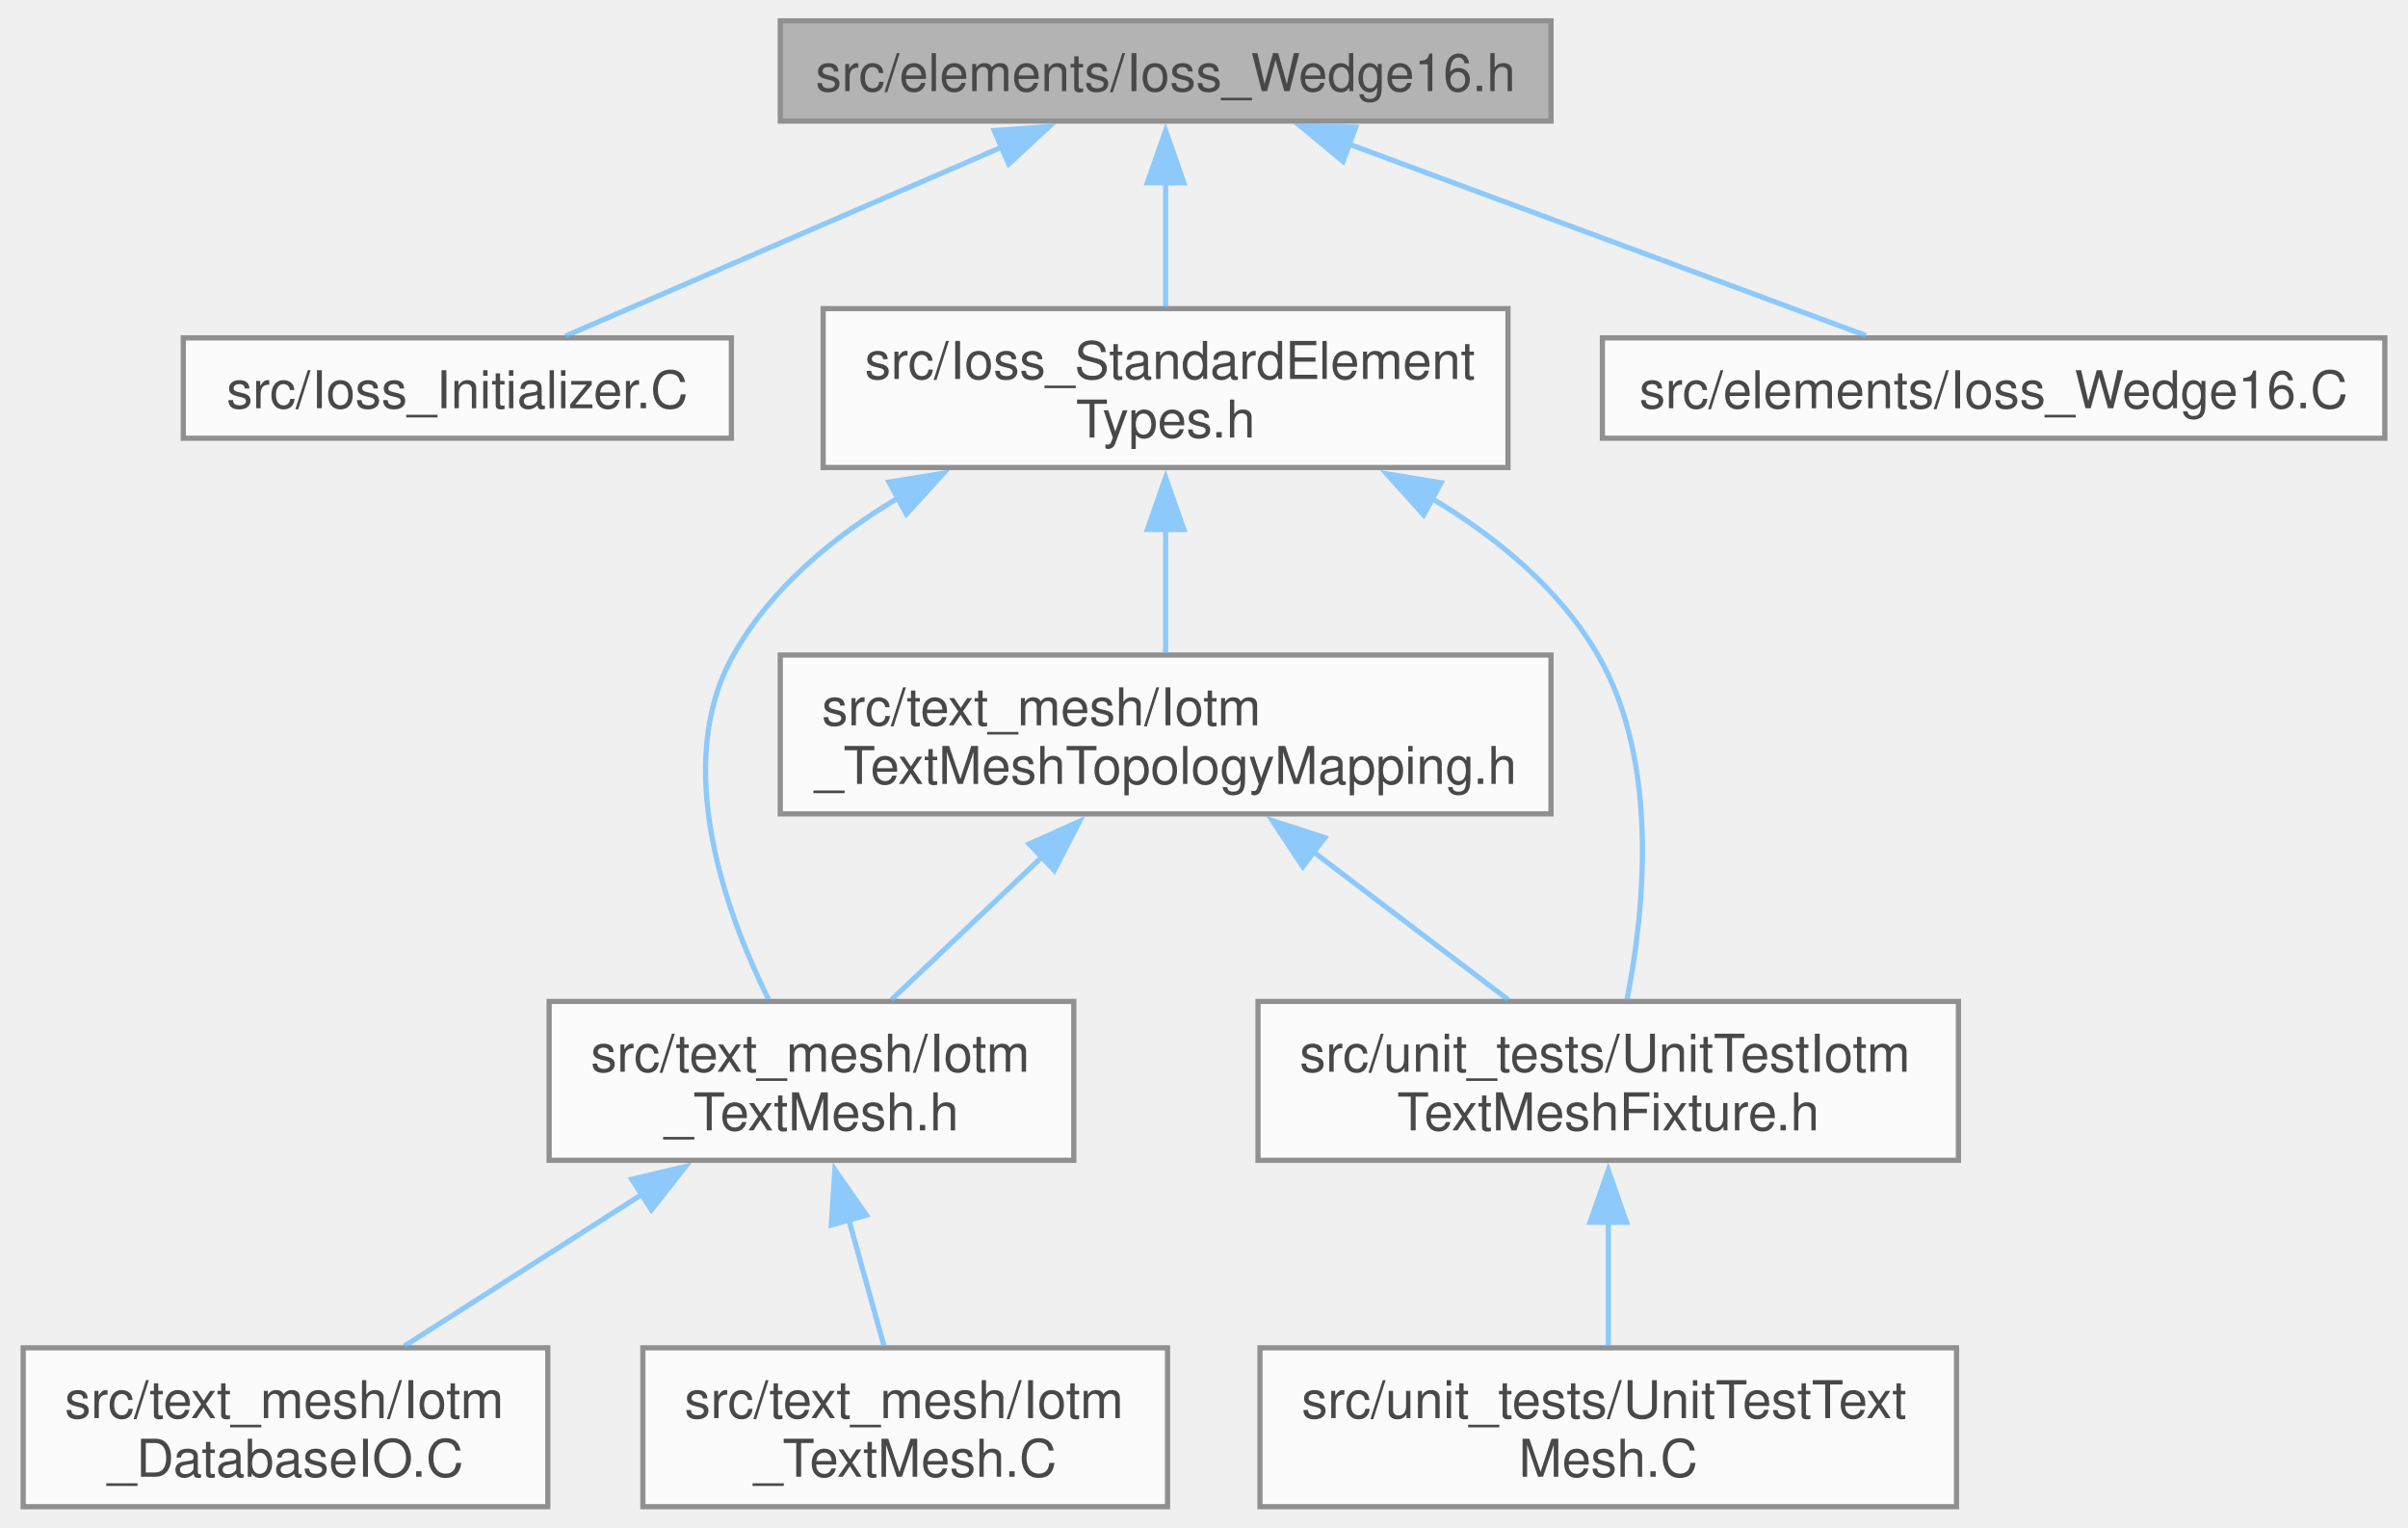
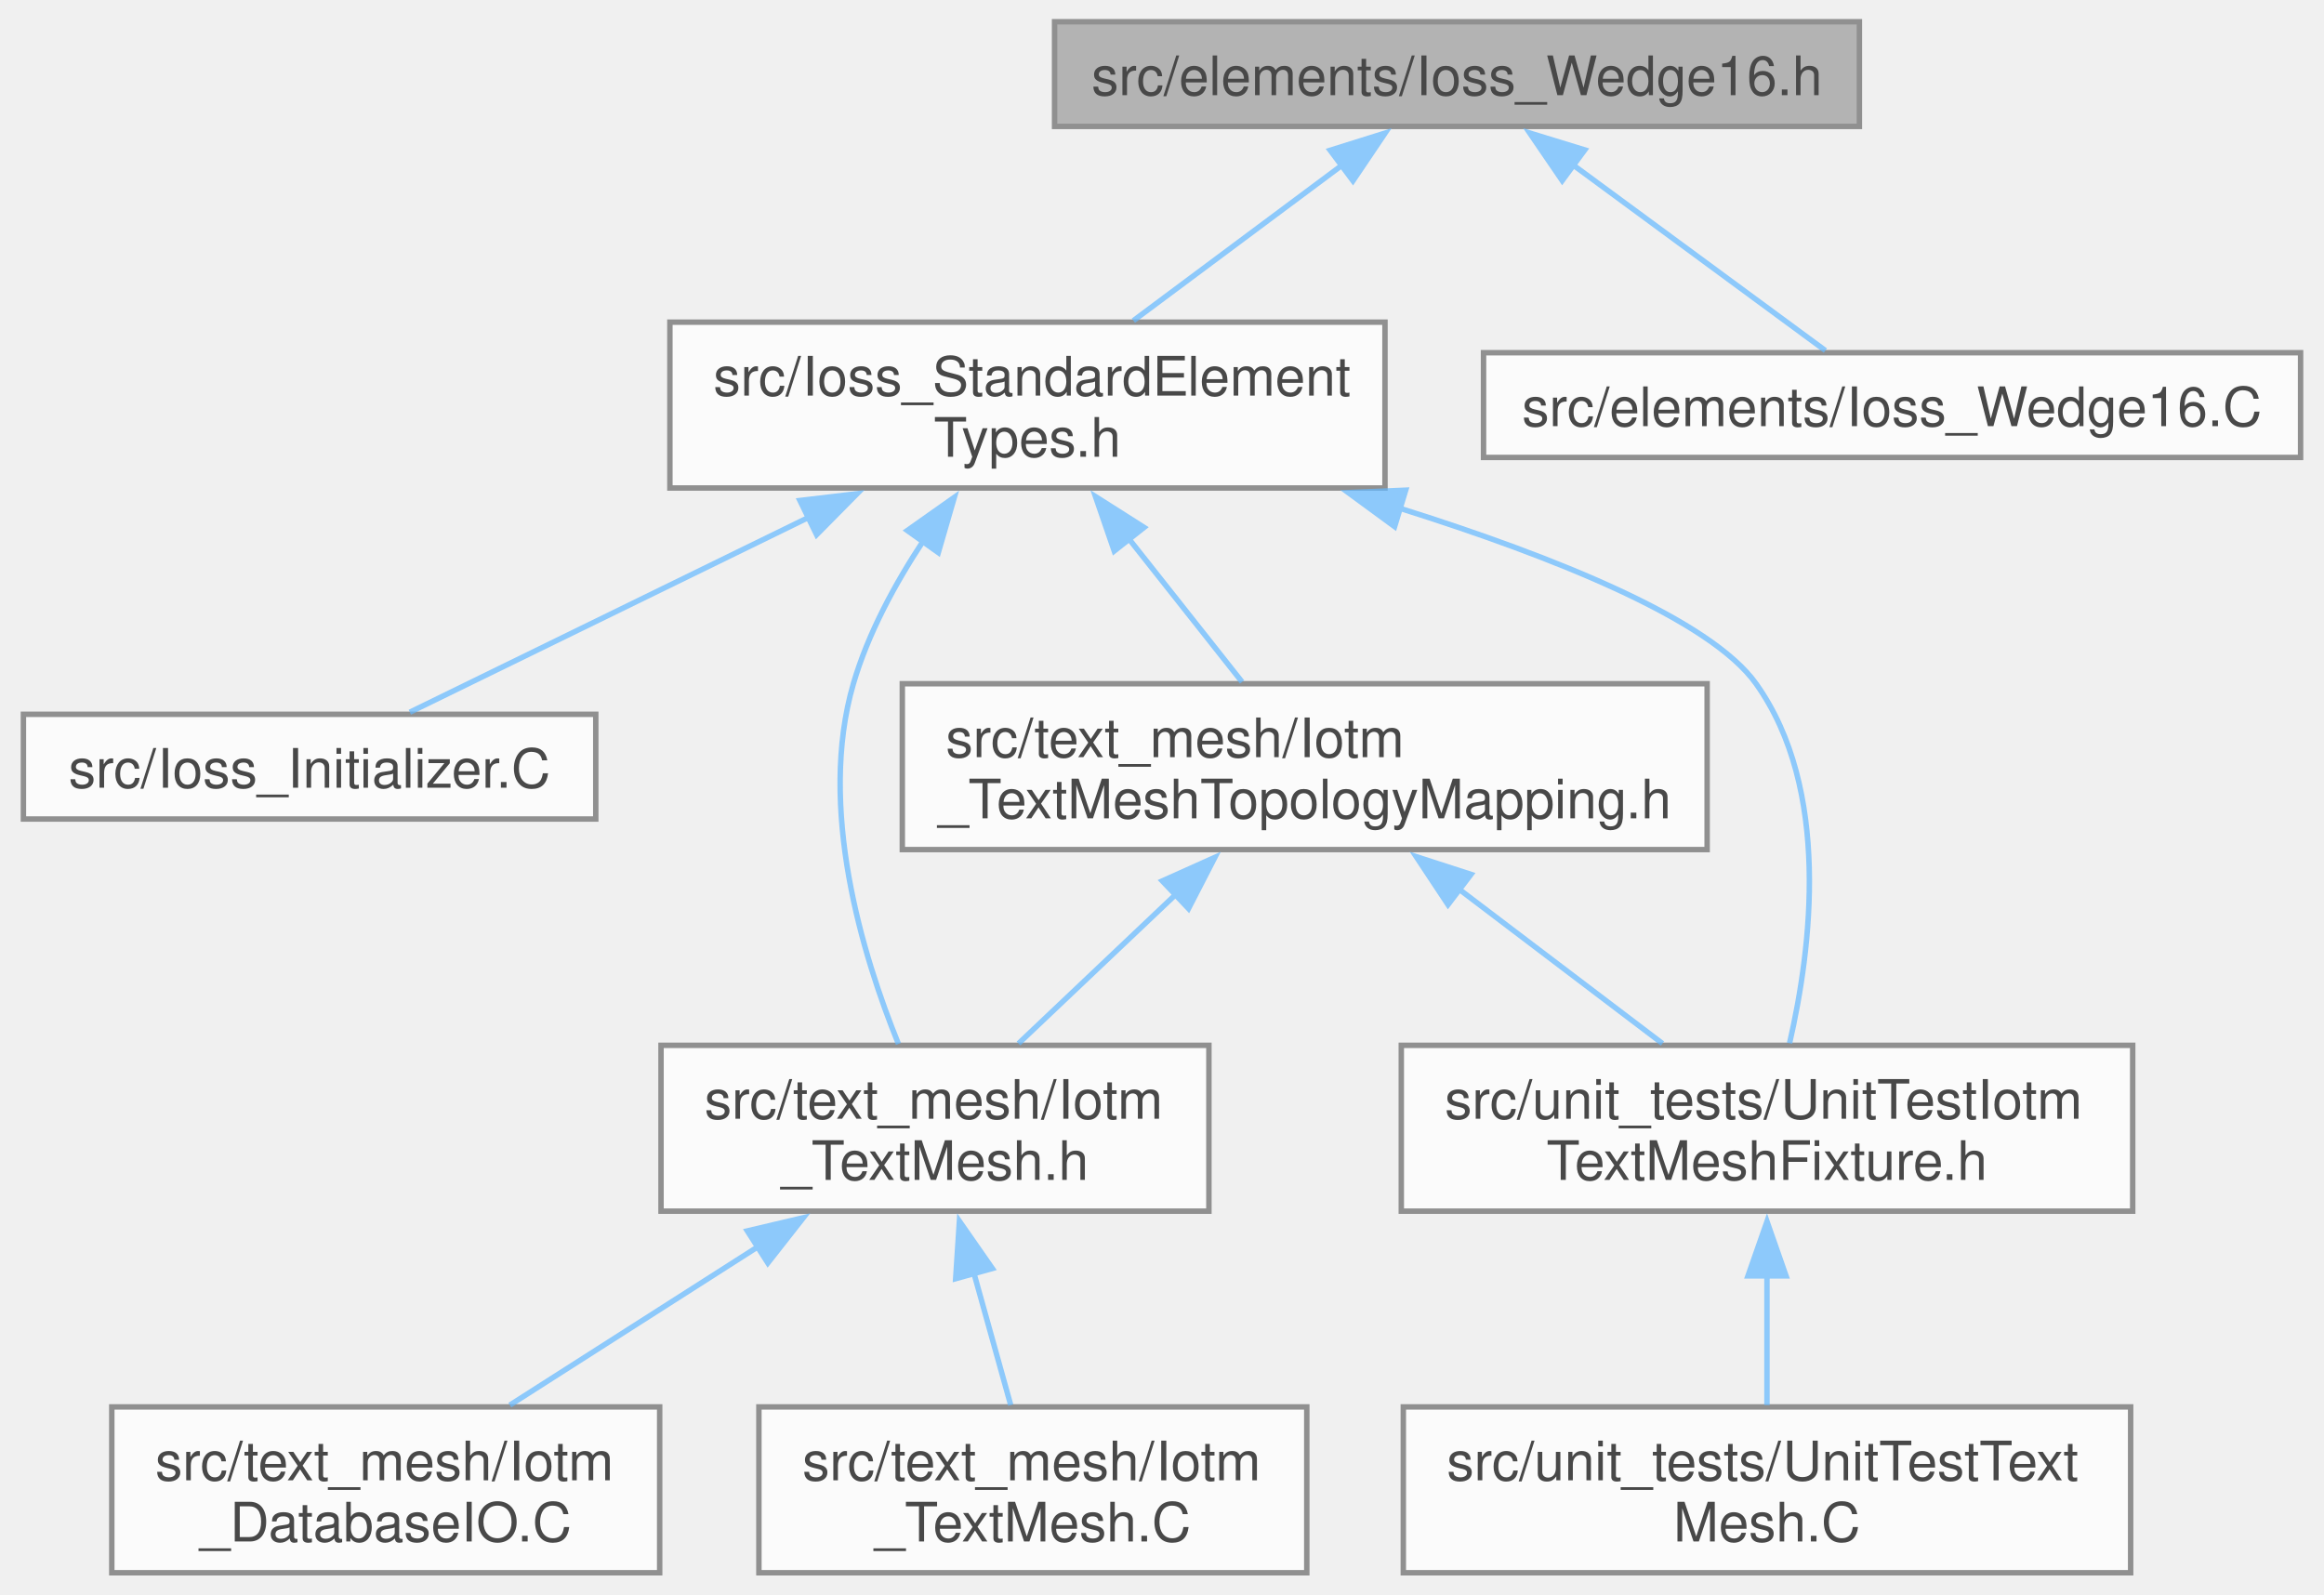
- <svg xmlns="http://www.w3.org/2000/svg" xmlns:xlink="http://www.w3.org/1999/xlink" width="462pt" height="293pt" viewBox="0.00 0.00 461.50 293.25">
+ <svg xmlns="http://www.w3.org/2000/svg" xmlns:xlink="http://www.w3.org/1999/xlink" width="427pt" height="293pt" viewBox="0.00 0.00 426.75 293.25">
  <svg id="main" version="1.1" xml:space="preserve">
    <style type="text/css">
.node, .edge {opacity: 0.7;}
.node.selected, .edge.selected {opacity: 1;}
.edge:hover path { stroke: red; }
.edge:hover polygon { stroke: red; fill: red; }
</style>
    <svg id="graph" class="graph">
      <g id="graph0" class="graph" transform="scale(1 1) rotate(0) translate(4 289.25)">
        <g id="Node000001" class="node">
          <g id="a_Node000001">
            <a xlink:title=" ">
-               <polygon fill="#999999" stroke="#666666" points="293.38,-285.25 145.38,-285.25 145.38,-266 293.38,-266 293.38,-285.25" />
-               <text text-anchor="middle" x="219.38" y="-271.75" font-family="Helvetica,sans-Serif" font-size="10.00">src/elements/Ioss_Wedge16.h</text>
+               <polygon fill="#999999" stroke="#666666" points="337.62,-285.25 189.62,-285.25 189.62,-266 337.62,-266 337.62,-285.25" />
+               <text text-anchor="middle" x="263.62" y="-271.75" font-family="Helvetica,sans-Serif" font-size="10.00">src/elements/Ioss_Wedge16.h</text>
            </a>
          </g>
        </g>
        <g id="Node000002" class="node">
          <g id="a_Node000002">
-             <a xlink:href="Ioss__Initializer_8C.html" target="_top" xlink:title=" ">
-               <polygon fill="white" stroke="#666666" points="136,-224.38 30.75,-224.38 30.75,-205.12 136,-205.12 136,-224.38" />
-               <text text-anchor="middle" x="83.38" y="-210.88" font-family="Helvetica,sans-Serif" font-size="10.00">src/Ioss_Initializer.C</text>
+             <a xlink:href="Ioss__StandardElementTypes_8h.html" target="_top" xlink:title=" ">
+               <polygon fill="white" stroke="#666666" points="250.38,-230 118.88,-230 118.88,-199.5 250.38,-199.5 250.38,-230" />
+               <text text-anchor="start" x="126.88" y="-216.5" font-family="Helvetica,sans-Serif" font-size="10.00">src/Ioss_StandardElement</text>
+               <text text-anchor="middle" x="184.62" y="-205.25" font-family="Helvetica,sans-Serif" font-size="10.00">Types.h</text>
            </a>
          </g>
        </g>
        <g id="edge1_Node000001_Node000002" class="edge">
          <g id="a_edge1_Node000001_Node000002">
            <a xlink:title=" ">
-               <path fill="none" stroke="#63b8ff" d="M188.06,-261.07C162.29,-249.91 126.48,-234.41 104.13,-224.73" />
-               <polygon fill="#63b8ff" stroke="#63b8ff" points="186.47,-264.19 197.03,-264.95 189.25,-257.77 186.47,-264.19" />
-             </a>
-           </g>
-         </g>
-         <g id="Node000003" class="node">
-           <g id="a_Node000003">
-             <a xlink:href="Ioss__StandardElementTypes_8h.html" target="_top" xlink:title=" ">
-               <polygon fill="white" stroke="#666666" points="285.12,-230 153.62,-230 153.62,-199.5 285.12,-199.5 285.12,-230" />
-               <text text-anchor="start" x="161.62" y="-216.5" font-family="Helvetica,sans-Serif" font-size="10.00">src/Ioss_StandardElement</text>
-               <text text-anchor="middle" x="219.38" y="-205.25" font-family="Helvetica,sans-Serif" font-size="10.00">Types.h</text>
-             </a>
-           </g>
-         </g>
-         <g id="edge2_Node000001_Node000003" class="edge">
-           <g id="a_edge2_Node000001_Node000003">
-             <a xlink:title=" ">
-               <path fill="none" stroke="#63b8ff" d="M219.38,-254.42C219.38,-246.49 219.38,-237.56 219.38,-230.28" />
-               <polygon fill="#63b8ff" stroke="#63b8ff" points="215.88,-254.17 219.38,-264.17 222.88,-254.17 215.88,-254.17" />
+               <path fill="none" stroke="#63b8ff" d="M242.42,-258.82C230.51,-249.95 215.75,-238.94 204.12,-230.28" />
+               <polygon fill="#63b8ff" stroke="#63b8ff" points="240.3,-261.61 250.41,-264.78 244.49,-256 240.3,-261.61" />
            </a>
          </g>
        </g>
        <g id="Node000010" class="node">
          <g id="a_Node000010">
            <a xlink:href="Ioss__Wedge16_8C.html" target="_top" xlink:title=" ">
-               <polygon fill="white" stroke="#666666" points="453.5,-224.38 303.25,-224.38 303.25,-205.12 453.5,-205.12 453.5,-224.38" />
-               <text text-anchor="middle" x="378.38" y="-210.88" font-family="Helvetica,sans-Serif" font-size="10.00">src/elements/Ioss_Wedge16.C</text>
+               <polygon fill="white" stroke="#666666" points="418.75,-224.38 268.5,-224.38 268.5,-205.12 418.75,-205.12 418.75,-224.38" />
+               <text text-anchor="middle" x="343.62" y="-210.88" font-family="Helvetica,sans-Serif" font-size="10.00">src/elements/Ioss_Wedge16.C</text>
            </a>
          </g>
        </g>
        <g id="edge11_Node000001_Node000010" class="edge">
          <g id="a_edge11_Node000001_Node000010">
            <a xlink:title=" ">
-               <path fill="none" stroke="#63b8ff" d="M254.35,-261.67C284.49,-250.51 327.23,-234.69 353.85,-224.83" />
-               <polygon fill="#63b8ff" stroke="#63b8ff" points="253.45,-258.27 245.29,-265.03 255.88,-264.84 253.45,-258.27" />
+               <path fill="none" stroke="#63b8ff" d="M284.77,-259.06C299.63,-248.13 318.98,-233.89 331.36,-224.78" />
+               <polygon fill="#63b8ff" stroke="#63b8ff" points="282.97,-256.04 276.99,-264.79 287.12,-261.68 282.97,-256.04" />
+             </a>
+           </g>
+         </g>
+         <g id="Node000003" class="node">
+           <g id="a_Node000003">
+             <a xlink:href="Ioss__Initializer_8C.html" target="_top" xlink:title=" ">
+               <polygon fill="white" stroke="#666666" points="105.25,-157.88 0,-157.88 0,-138.62 105.25,-138.62 105.25,-157.88" />
+               <text text-anchor="middle" x="52.62" y="-144.38" font-family="Helvetica,sans-Serif" font-size="10.00">src/Ioss_Initializer.C</text>
+             </a>
+           </g>
+         </g>
+         <g id="edge2_Node000002_Node000003" class="edge">
+           <g id="a_edge2_Node000002_Node000003">
+             <a xlink:title=" ">
+               <path fill="none" stroke="#63b8ff" d="M144.59,-194.19C120.13,-182.24 90.02,-167.52 71.06,-158.26" />
+               <polygon fill="#63b8ff" stroke="#63b8ff" points="142.79,-197.2 153.31,-198.45 145.86,-190.91 142.79,-197.2" />
            </a>
          </g>
        </g>
        <g id="Node000004" class="node">
          <g id="a_Node000004">
            <a xlink:href="Iotm__TextMesh_8h.html" target="_top" xlink:title=" ">
-               <polygon fill="white" stroke="#666666" points="201.75,-97 101,-97 101,-66.5 201.75,-66.5 201.75,-97" />
-               <text text-anchor="start" x="109" y="-83.5" font-family="Helvetica,sans-Serif" font-size="10.00">src/text_mesh/Iotm</text>
-               <text text-anchor="middle" x="151.38" y="-72.25" font-family="Helvetica,sans-Serif" font-size="10.00">_TextMesh.h</text>
+               <polygon fill="white" stroke="#666666" points="218,-97 117.25,-97 117.25,-66.5 218,-66.5 218,-97" />
+               <text text-anchor="start" x="125.25" y="-83.5" font-family="Helvetica,sans-Serif" font-size="10.00">src/text_mesh/Iotm</text>
+               <text text-anchor="middle" x="167.62" y="-72.25" font-family="Helvetica,sans-Serif" font-size="10.00">_TextMesh.h</text>
            </a>
          </g>
        </g>
-         <g id="edge3_Node000003_Node000004" class="edge">
-           <g id="a_edge3_Node000003_Node000004">
+         <g id="edge3_Node000002_Node000004" class="edge">
+           <g id="a_edge3_Node000002_Node000004">
            <a xlink:title=" ">
-               <path fill="none" stroke="#63b8ff" d="M168.31,-193.83C155.64,-186.31 143.62,-176.36 136.38,-163.5 124.61,-142.63 134.75,-114.38 143.11,-97.42" />
-               <polygon fill="#63b8ff" stroke="#63b8ff" points="166.27,-196.7 176.73,-198.39 169.6,-190.55 166.27,-196.7" />
+               <path fill="none" stroke="#63b8ff" d="M165.47,-189.76C160.25,-181.85 155.31,-172.72 152.62,-163.5 146,-140.78 154.28,-113.57 160.91,-97.25" />
+               <polygon fill="#63b8ff" stroke="#63b8ff" points="162.54,-191.68 171.19,-197.79 168.24,-187.62 162.54,-191.68" />
            </a>
          </g>
        </g>
        <g id="Node000007" class="node">
          <g id="a_Node000007">
            <a xlink:href="Iotm__TextMeshTopologyMapping_8h.html" target="_top" xlink:title=" ">
-               <polygon fill="white" stroke="#666666" points="293.38,-163.5 145.38,-163.5 145.38,-133 293.38,-133 293.38,-163.5" />
-               <text text-anchor="start" x="153.38" y="-150" font-family="Helvetica,sans-Serif" font-size="10.00">src/text_mesh/Iotm</text>
-               <text text-anchor="middle" x="219.38" y="-138.75" font-family="Helvetica,sans-Serif" font-size="10.00">_TextMeshTopologyMapping.h</text>
+               <polygon fill="white" stroke="#666666" points="309.62,-163.5 161.62,-163.5 161.62,-133 309.62,-133 309.62,-163.5" />
+               <text text-anchor="start" x="169.62" y="-150" font-family="Helvetica,sans-Serif" font-size="10.00">src/text_mesh/Iotm</text>
+               <text text-anchor="middle" x="235.62" y="-138.75" font-family="Helvetica,sans-Serif" font-size="10.00">_TextMeshTopologyMapping.h</text>
            </a>
          </g>
        </g>
-         <g id="edge6_Node000003_Node000007" class="edge">
-           <g id="a_edge6_Node000003_Node000007">
+         <g id="edge6_Node000002_Node000007" class="edge">
+           <g id="a_edge6_Node000002_Node000007">
            <a xlink:title=" ">
-               <path fill="none" stroke="#63b8ff" d="M219.38,-187.81C219.38,-179.64 219.38,-170.91 219.38,-163.83" />
-               <polygon fill="#63b8ff" stroke="#63b8ff" points="215.88,-187.6 219.38,-197.6 222.88,-187.6 215.88,-187.6" />
+               <path fill="none" stroke="#63b8ff" d="M203.13,-190.35C210.14,-181.48 217.91,-171.65 224.1,-163.83" />
+               <polygon fill="#63b8ff" stroke="#63b8ff" points="200.59,-187.91 197.14,-197.93 206.08,-192.25 200.59,-187.91" />
            </a>
          </g>
        </g>
        <g id="Node000008" class="node">
          <g id="a_Node000008">
            <a xlink:href="UnitTestIotmTextMeshFixture_8h.html" target="_top" xlink:title=" ">
-               <polygon fill="white" stroke="#666666" points="371.62,-97 237.12,-97 237.12,-66.5 371.62,-66.5 371.62,-97" />
-               <text text-anchor="start" x="245.12" y="-83.5" font-family="Helvetica,sans-Serif" font-size="10.00">src/unit_tests/UnitTestIotm</text>
-               <text text-anchor="middle" x="304.38" y="-72.25" font-family="Helvetica,sans-Serif" font-size="10.00">TextMeshFixture.h</text>
+               <polygon fill="white" stroke="#666666" points="387.88,-97 253.38,-97 253.38,-66.5 387.88,-66.5 387.88,-97" />
+               <text text-anchor="start" x="261.38" y="-83.5" font-family="Helvetica,sans-Serif" font-size="10.00">src/unit_tests/UnitTestIotm</text>
+               <text text-anchor="middle" x="320.62" y="-72.25" font-family="Helvetica,sans-Serif" font-size="10.00">TextMeshFixture.h</text>
            </a>
          </g>
        </g>
-         <g id="edge10_Node000003_Node000008" class="edge">
-           <g id="a_edge10_Node000003_Node000008">
+         <g id="edge10_Node000002_Node000008" class="edge">
+           <g id="a_edge10_Node000002_Node000008">
            <a xlink:title=" ">
-               <path fill="none" stroke="#63b8ff" d="M270.61,-193.49C283.14,-186 295.04,-176.15 302.38,-163.5 314.27,-143 311.33,-114.37 307.96,-97.29" />
-               <polygon fill="#63b8ff" stroke="#63b8ff" points="268.93,-190.41 261.83,-198.28 272.28,-196.56 268.93,-190.41" />
+               <path fill="none" stroke="#63b8ff" d="M253.08,-195.78C281.68,-186.78 310.23,-175.3 318.62,-163.5 332.45,-144.08 328.79,-114.84 324.78,-97.39" />
+               <polygon fill="#63b8ff" stroke="#63b8ff" points="252.15,-192.4 243.61,-198.66 254.19,-199.1 252.15,-192.4" />
            </a>
          </g>
        </g>
        <g id="Node000005" class="node">
          <g id="a_Node000005">
            <a xlink:href="Iotm__DatabaseIO_8C.html" target="_top" xlink:title=" ">
-               <polygon fill="white" stroke="#666666" points="100.75,-30.5 0,-30.5 0,0 100.75,0 100.75,-30.5" />
-               <text text-anchor="start" x="8" y="-17" font-family="Helvetica,sans-Serif" font-size="10.00">src/text_mesh/Iotm</text>
-               <text text-anchor="middle" x="50.38" y="-5.75" font-family="Helvetica,sans-Serif" font-size="10.00">_DatabaseIO.C</text>
+               <polygon fill="white" stroke="#666666" points="117,-30.5 16.25,-30.5 16.25,0 117,0 117,-30.5" />
+               <text text-anchor="start" x="24.25" y="-17" font-family="Helvetica,sans-Serif" font-size="10.00">src/text_mesh/Iotm</text>
+               <text text-anchor="middle" x="66.62" y="-5.75" font-family="Helvetica,sans-Serif" font-size="10.00">_DatabaseIO.C</text>
            </a>
          </g>
        </g>
        <g id="edge4_Node000004_Node000005" class="edge">
          <g id="a_edge4_Node000004_Node000005">
            <a xlink:title=" ">
-               <path fill="none" stroke="#63b8ff" d="M119.06,-60.11C104.13,-50.58 86.74,-39.48 73.2,-30.83" />
-               <polygon fill="#63b8ff" stroke="#63b8ff" points="116.87,-62.87 127.18,-65.3 120.64,-56.97 116.87,-62.87" />
+               <path fill="none" stroke="#63b8ff" d="M135.31,-60.11C120.38,-50.58 102.99,-39.48 89.45,-30.83" />
+               <polygon fill="#63b8ff" stroke="#63b8ff" points="133.12,-62.87 143.43,-65.3 136.89,-56.97 133.12,-62.87" />
            </a>
          </g>
        </g>
        <g id="Node000006" class="node">
          <g id="a_Node000006">
            <a xlink:href="Iotm__TextMesh_8C.html" target="_top" xlink:title=" ">
-               <polygon fill="white" stroke="#666666" points="219.75,-30.5 119,-30.5 119,0 219.75,0 219.75,-30.5" />
-               <text text-anchor="start" x="127" y="-17" font-family="Helvetica,sans-Serif" font-size="10.00">src/text_mesh/Iotm</text>
-               <text text-anchor="middle" x="169.38" y="-5.75" font-family="Helvetica,sans-Serif" font-size="10.00">_TextMesh.C</text>
+               <polygon fill="white" stroke="#666666" points="236,-30.5 135.25,-30.5 135.25,0 236,0 236,-30.5" />
+               <text text-anchor="start" x="143.25" y="-17" font-family="Helvetica,sans-Serif" font-size="10.00">src/text_mesh/Iotm</text>
+               <text text-anchor="middle" x="185.62" y="-5.75" font-family="Helvetica,sans-Serif" font-size="10.00">_TextMesh.C</text>
            </a>
          </g>
        </g>
        <g id="edge5_Node000004_Node000006" class="edge">
          <g id="a_edge5_Node000004_Node000006">
            <a xlink:title=" ">
-               <path fill="none" stroke="#63b8ff" d="M158.54,-55.09C160.84,-46.84 163.31,-37.99 165.31,-30.83" />
-               <polygon fill="#63b8ff" stroke="#63b8ff" points="155.18,-54.08 155.87,-64.66 161.93,-55.96 155.18,-54.08" />
+               <path fill="none" stroke="#63b8ff" d="M174.79,-55.09C177.09,-46.84 179.56,-37.99 181.56,-30.83" />
+               <polygon fill="#63b8ff" stroke="#63b8ff" points="171.43,-54.08 172.12,-64.66 178.18,-55.96 171.43,-54.08" />
            </a>
          </g>
        </g>
        <g id="edge7_Node000007_Node000004" class="edge">
          <g id="a_edge7_Node000007_Node000004">
            <a xlink:title=" ">
-               <path fill="none" stroke="#63b8ff" d="M195.88,-124.96C186.24,-115.82 175.34,-105.48 166.74,-97.33" />
-               <polygon fill="#63b8ff" stroke="#63b8ff" points="193.18,-127.23 202.85,-131.57 198,-122.15 193.18,-127.23" />
+               <path fill="none" stroke="#63b8ff" d="M212.13,-124.96C202.49,-115.82 191.59,-105.48 182.99,-97.33" />
+               <polygon fill="#63b8ff" stroke="#63b8ff" points="209.43,-127.23 219.1,-131.57 214.25,-122.15 209.43,-127.23" />
            </a>
          </g>
        </g>
        <g id="edge8_Node000007_Node000008" class="edge">
          <g id="a_edge8_Node000007_Node000008">
            <a xlink:title=" ">
-               <path fill="none" stroke="#63b8ff" d="M247.65,-125.79C259.97,-116.44 274.09,-105.73 285.16,-97.33" />
-               <polygon fill="#63b8ff" stroke="#63b8ff" points="245.72,-122.87 239.87,-131.7 249.95,-128.44 245.72,-122.87" />
+               <path fill="none" stroke="#63b8ff" d="M263.9,-125.79C276.22,-116.44 290.34,-105.73 301.41,-97.33" />
+               <polygon fill="#63b8ff" stroke="#63b8ff" points="261.97,-122.87 256.12,-131.7 266.2,-128.44 261.97,-122.87" />
            </a>
          </g>
        </g>
        <g id="Node000009" class="node">
          <g id="a_Node000009">
            <a xlink:href="UnitTestTextMesh_8C.html" target="_top" xlink:title=" ">
-               <polygon fill="white" stroke="#666666" points="371.25,-30.5 237.5,-30.5 237.5,0 371.25,0 371.25,-30.5" />
-               <text text-anchor="start" x="245.5" y="-17" font-family="Helvetica,sans-Serif" font-size="10.00">src/unit_tests/UnitTestText</text>
-               <text text-anchor="middle" x="304.38" y="-5.75" font-family="Helvetica,sans-Serif" font-size="10.00">Mesh.C</text>
+               <polygon fill="white" stroke="#666666" points="387.5,-30.5 253.75,-30.5 253.75,0 387.5,0 387.5,-30.5" />
+               <text text-anchor="start" x="261.75" y="-17" font-family="Helvetica,sans-Serif" font-size="10.00">src/unit_tests/UnitTestText</text>
+               <text text-anchor="middle" x="320.62" y="-5.75" font-family="Helvetica,sans-Serif" font-size="10.00">Mesh.C</text>
            </a>
          </g>
        </g>
        <g id="edge9_Node000008_Node000009" class="edge">
          <g id="a_edge9_Node000008_Node000009">
            <a xlink:title=" ">
-               <path fill="none" stroke="#63b8ff" d="M304.38,-54.81C304.38,-46.64 304.38,-37.91 304.38,-30.83" />
-               <polygon fill="#63b8ff" stroke="#63b8ff" points="300.88,-54.6 304.38,-64.6 307.88,-54.6 300.88,-54.6" />
+               <path fill="none" stroke="#63b8ff" d="M320.62,-54.81C320.62,-46.64 320.62,-37.91 320.62,-30.83" />
+               <polygon fill="#63b8ff" stroke="#63b8ff" points="317.13,-54.6 320.63,-64.6 324.13,-54.6 317.13,-54.6" />
            </a>
          </g>
        </g>
      </g>
    </svg>
  </svg>
  <style type="text/css">

[data-mouse-over-selected='false'] { opacity: 0.7; }
[data-mouse-over-selected='true']  { opacity: 1.0; }

</style>
</svg>
